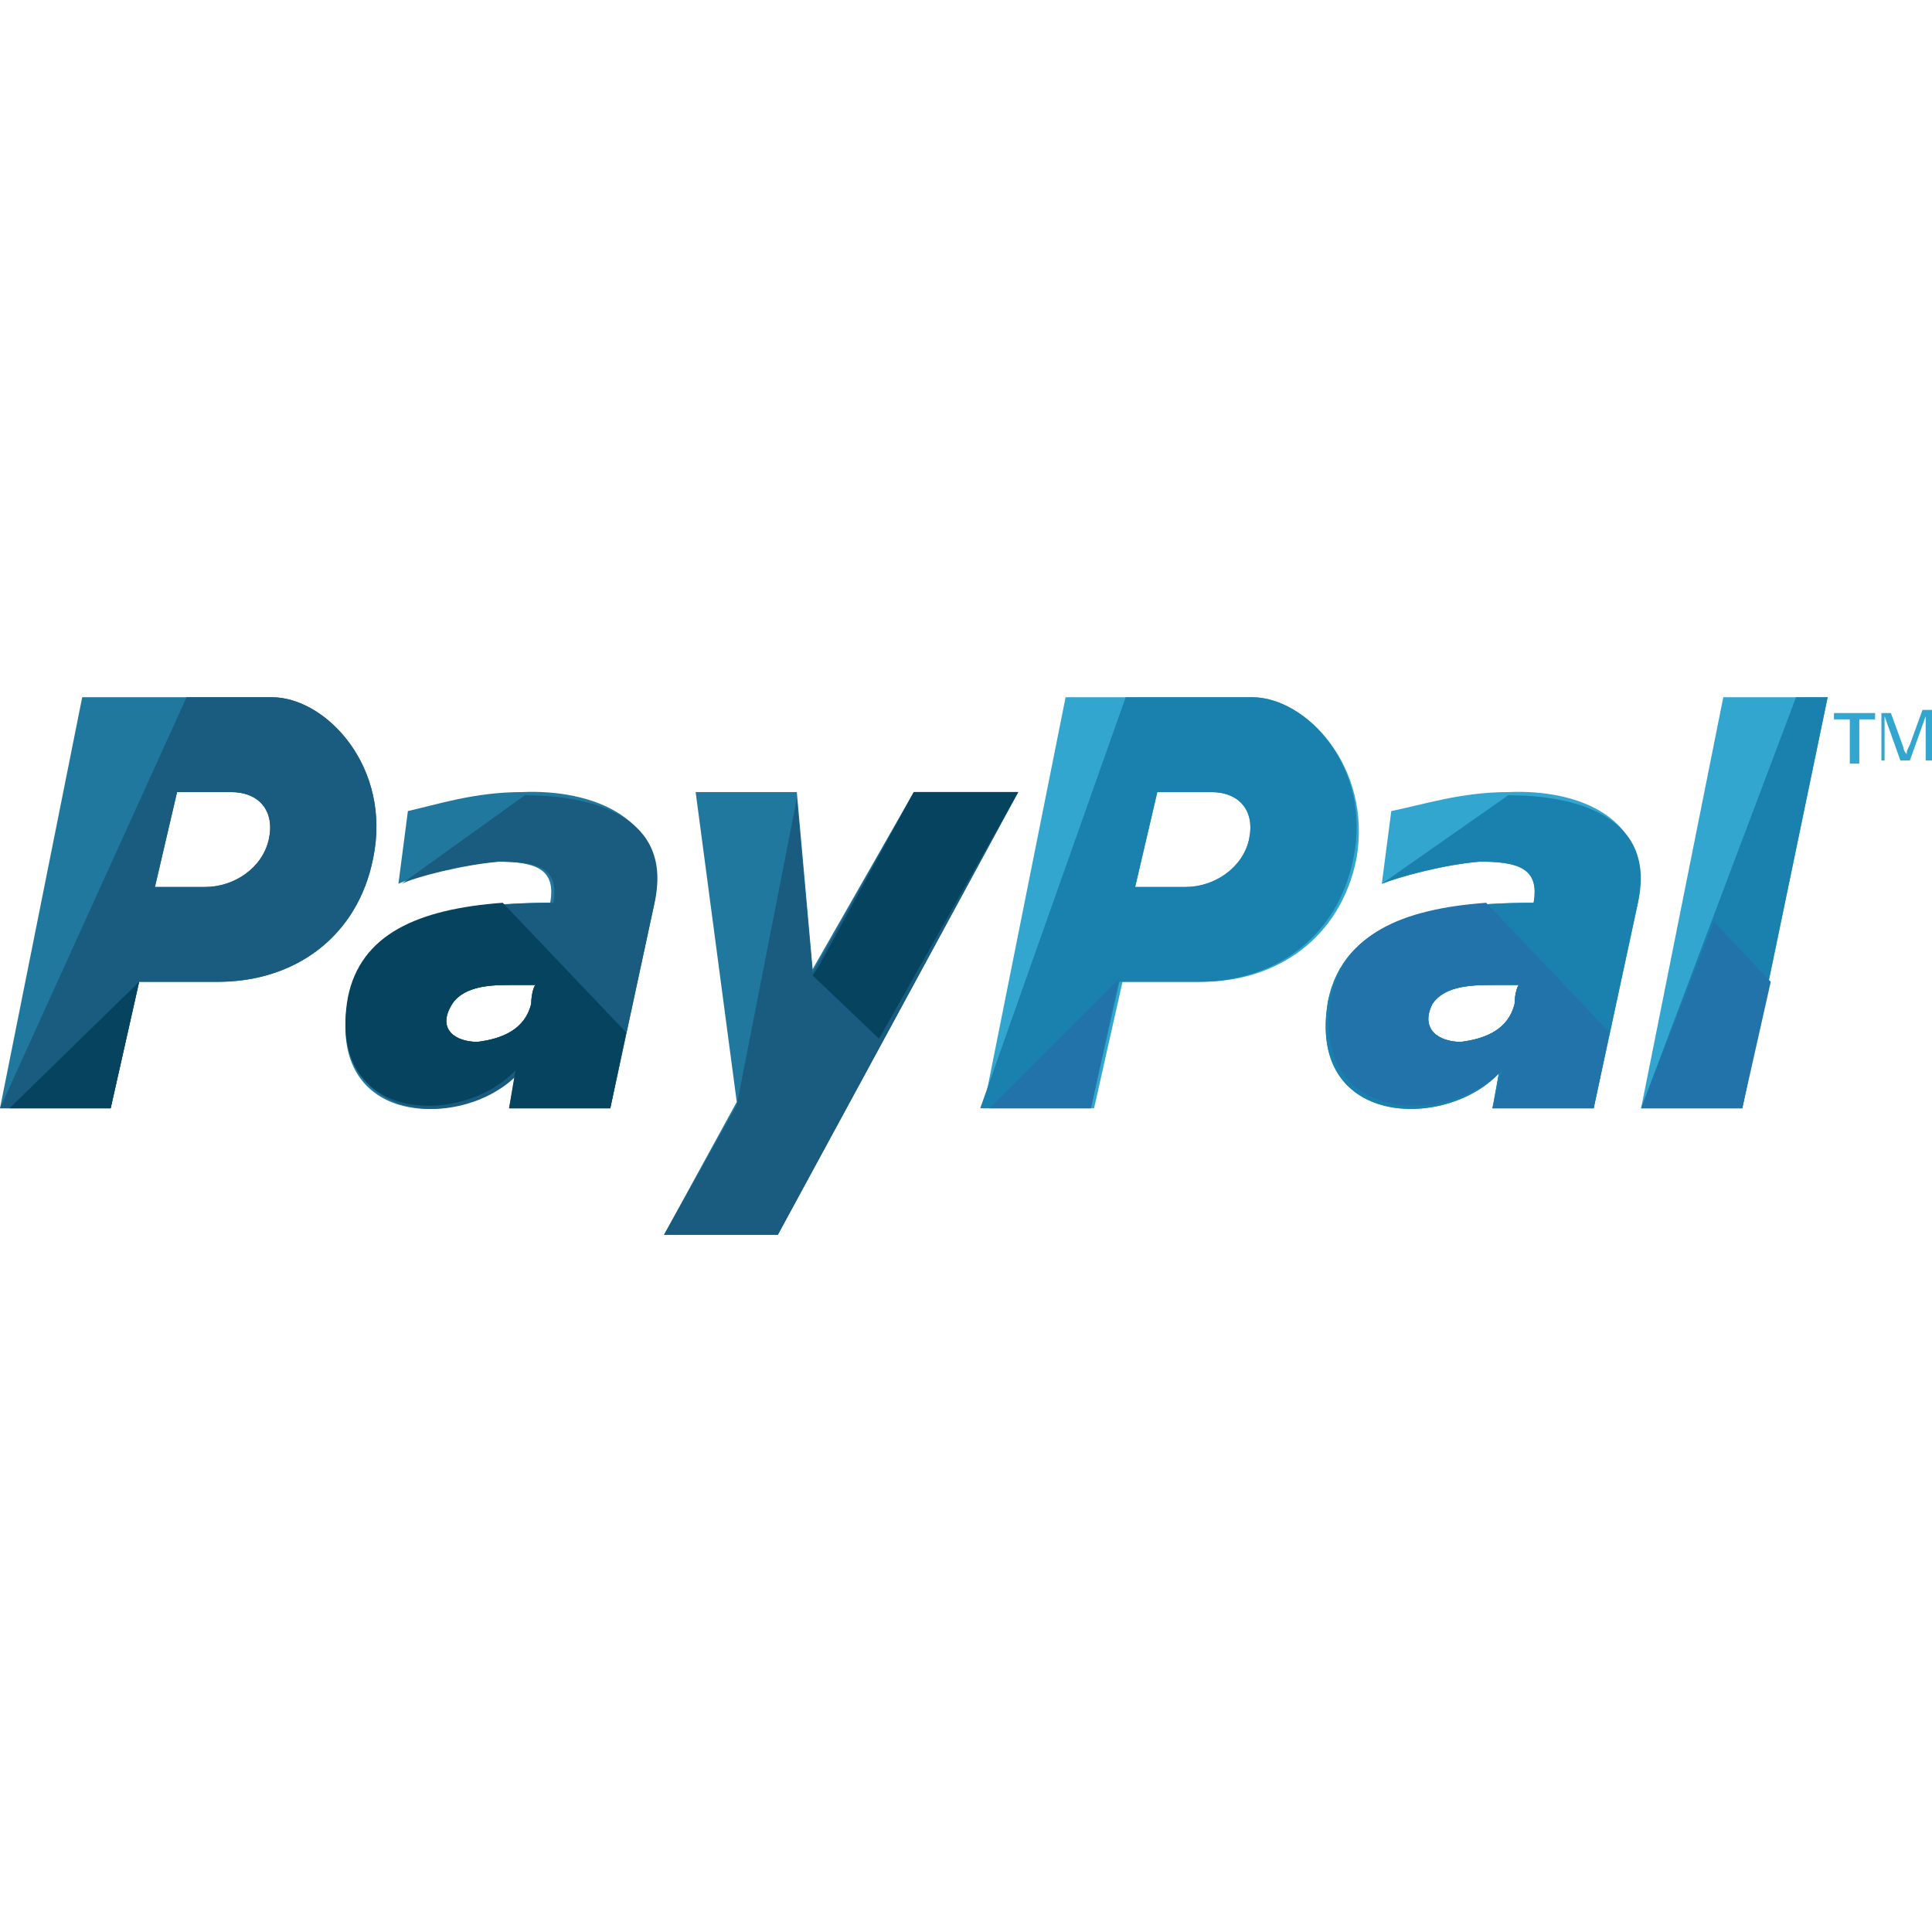
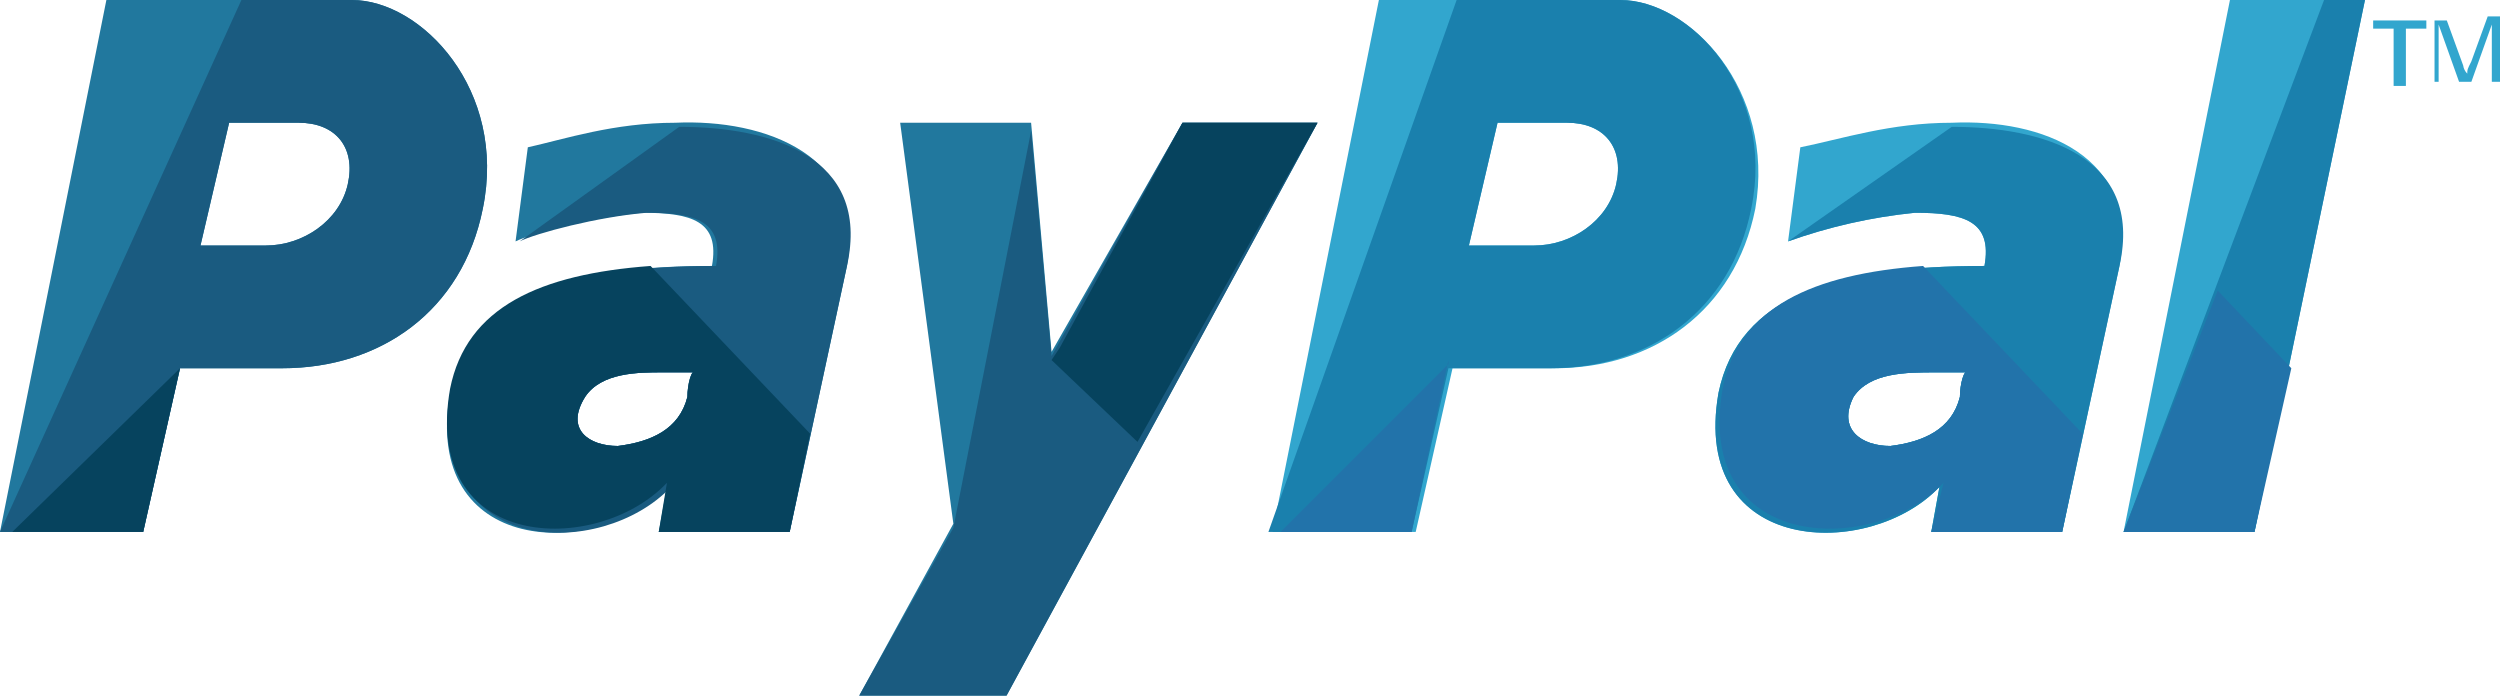
- <svg xmlns="http://www.w3.org/2000/svg" version="1.1" id="Capa_1" x="0px" y="0px" viewBox="0 0 488.8 488.8" style="enable-background:new 0 0 488.8 488.8;" xml:space="preserve">
-   <path style="fill:#32A6CE;" d="M381.6,200.4c-12,0-21.6,3.2-29.6,4.8l-2.4,18.4c4-1.6,15.2-4.8,24.8-5.6c9.6,0,15.2,1.6,13.6,10.4  c-28.8,0-48,5.6-52,24.8c-5.6,32,29.6,32.8,43.2,18.4l-1.6,8.8h25.6l11.2-52C418.4,206.8,399.2,199.6,381.6,200.4z M383.2,254  c-1.6,6.4-7.2,8.8-13.6,9.6c-5.6,0-10.4-3.2-7.2-9.6c3.2-4.8,10.4-4.8,16-4.8c1.6,0,4,0,6.4,0C384,248.4,383.2,251.6,383.2,254z" />
-   <path style="fill:#1A80AD;" d="M349.6,223.6c4-1.6,15.2-4.8,24.8-5.6c9.6,0,15.2,1.6,13.6,10.4c-28.8,0-48,5.6-52,24.8  c-5.6,32,29.6,32.8,43.2,18.4l-1.6,8.8h25.6l11.2-52c4.8-21.6-15.2-27.2-32.8-27.2 M383.2,254c-1.6,6.4-7.2,8.8-13.6,9.6  c-5.6,0-10.4-3.2-7.2-9.6c3.2-4.8,10.4-4.8,16-4.8c1.6,0,4,0,6.4,0C384,248.4,383.2,251.6,383.2,254z" />
-   <polygon style="fill:#32A6CE;" points="436,176.4 415.2,280.4 440.8,280.4 462.4,176.4 " />
-   <polygon style="fill:#1A80AD;" points="454.4,176.4 415.2,280.4 440.8,280.4 462.4,176.4 436,176.4 436,176.4 " />
-   <path style="fill:#32A6CE;" d="M316.8,176.4h-47.2l-20.8,104h28l7.2-32h20c19.2,0,35.2-11.2,39.2-31.2  C347.2,194,330.4,176.4,316.8,176.4z M316,212.4c-1.6,7.2-8.8,12-16,12h-12.8l5.6-24h13.6C313.6,200.4,317.6,205.2,316,212.4z" />
-   <path style="fill:#1A80AD;" d="M316.8,176.4h-32l-36.8,104h28l7.2-32h20c19.2,0,35.2-11.2,39.2-31.2  C347.2,194,330.4,176.4,316.8,176.4z M316,212.4c-1.6,7.2-8.8,12-16,12h-12.8l5.6-24h13.6C313.6,200.4,317.6,205.2,316,212.4z" />
-   <path style="fill:#21789E;" d="M132,200.4c-12,0-21.6,3.2-28.8,4.8l-2.4,18.4c3.2-1.6,15.2-4.8,24.8-5.6c9.6,0,15.2,1.6,13.6,10.4  c-28,0-47.2,5.6-51.2,24.8c-5.6,32,28.8,32.8,42.4,18.4l-1.6,8.8h25.6l11.2-52C169.6,206.8,149.6,199.6,132,200.4z M134.4,254  c-1.6,6.4-7.2,8.8-13.6,9.6c-5.6,0-10.4-3.2-6.4-9.6c3.2-4.8,10.4-4.8,15.2-4.8c2.4,0,4,0,6.4,0C135.2,248.4,134.4,251.6,134.4,254z  " />
-   <path style="fill:#1A5B80;" d="M101.6,223.6c3.2-1.6,15.2-4.8,24.8-5.6c9.6,0,15.2,1.6,13.6,10.4c-28,0-47.2,5.6-51.2,24.8  c-5.6,32,28.8,32.8,42.4,18.4l-2.4,8.8h25.6l11.2-52c4.8-21.6-15.2-27.2-32.8-27.2 M134.4,254c-1.6,6.4-7.2,8.8-13.6,9.6  c-5.6,0-10.4-3.2-6.4-9.6c3.2-4.8,10.4-4.8,15.2-4.8c2.4,0,4,0,6.4,0C135.2,248.4,134.4,251.6,134.4,254z" />
-   <polygon style="fill:#21789E;" points="176,200.4 201.6,200.4 205.6,245.2 231.2,200.4 257.6,200.4 196.8,312.4 168,312.4   186.4,278.8 " />
-   <polyline style="fill:#1A5B80;" points="201.6,202 205.6,246 231.2,200.4 257.6,200.4 196.8,312.4 168,312.4 186.4,279.6 " />
-   <path style="fill:#21789E;" d="M68.8,176.4h-48L0,280.4h28l7.2-32h20c19.2,0,35.2-11.2,39.2-31.2C99.2,194,82.4,176.4,68.8,176.4z   M68,212.4c-1.6,7.2-8.8,12-16,12H39.2l5.6-24h13.6C65.6,200.4,69.6,205.2,68,212.4z" />
-   <path style="fill:#1A5B80;" d="M68.8,176.4H47.2L0,280.4h28l7.2-32h20c19.2,0,35.2-11.2,39.2-31.2C99.2,194,82.4,176.4,68.8,176.4z   M68,212.4c-1.6,7.2-8.8,12-16,12H39.2l5.6-24h13.6C65.6,200.4,69.6,205.2,68,212.4z" />
-   <g>
-     <path style="fill:#06435E;" d="M127.2,228.4c-21.6,1.6-36,8-39.2,24c-5.6,32,28.8,32.8,42.4,18.4l-1.6,9.6h25.6l4-19.2L127.2,228.4   z M134.4,254c-1.6,6.4-7.2,8.8-13.6,9.6c-5.6,0-10.4-3.2-6.4-9.6c3.2-4.8,10.4-4.8,15.2-4.8c2.4,0,4,0,6.4,0   C135.2,248.4,134.4,251.6,134.4,254z" />
-     <polygon style="fill:#06435E;" points="207.2,244.4 205.6,246.8 222.4,262.8 257.6,200.4 231.2,200.4  " />
-     <polygon style="fill:#06435E;" points="28,280.4 35.2,248.4 2.4,280.4  " />
-   </g>
-   <g>
-     <polygon style="fill:#2273AA;" points="276,280.4 283.2,246.8 283.2,247.6 250.4,280.4  " />
-     <path style="fill:#2273AA;" d="M376,228.4c-21.6,1.6-36,8-39.2,24c-5.6,32,29.6,32.8,43.2,18.4l-2.4,9.6h25.6l4-19.2L376,228.4z    M383.2,254c-1.6,6.4-7.2,8.8-13.6,9.6c-5.6,0-10.4-3.2-7.2-9.6c3.2-4.8,10.4-4.8,16-4.8c1.6,0,4,0,6.4,0   C384,248.4,383.2,251.6,383.2,254z" />
-     <polygon style="fill:#2273AA;" points="433.6,233.2 415.2,280.4 440.8,280.4 448,248.4  " />
-   </g>
-   <g>
-     <path style="fill:#32A6CE;" d="M468,193.2V182h-4v-1.6h10.4v1.6h-4v11.2H468z" />
-     <path style="fill:#32A6CE;" d="M476,193.2v-12.8h2.4l3.2,8.8c0,0.8,0.8,1.6,0.8,1.6c0-0.8,0-0.8,0.8-2.4l3.2-8.8h2.4v12.8h-1.6   v-11.2l-4,11.2h-2.4l-4-11.2v11.2H476V193.2z" />
-   </g>
-   <g>
- </g>
-   <g>
- </g>
-   <g>
- </g>
-   <g>
- </g>
-   <g>
- </g>
-   <g>
- </g>
-   <g>
- </g>
-   <g>
- </g>
-   <g>
- </g>
-   <g>
- </g>
-   <g>
- </g>
-   <g>
- </g>
-   <g>
- </g>
-   <g>
- </g>
-   <g>
- </g>
+ <svg xmlns="http://www.w3.org/2000/svg" viewBox="0 0 488.8 136">
+   <defs>
+     <style>.a{fill:#32a6ce;}.b{fill:#1a80ad;}.c{fill:#21789e;}.d{fill:#1a5b80;}.e{fill:#06435e;}.f{fill:#2273aa;}</style>
+   </defs>
+   <path class="a" d="M381.6,24c-12,0-21.6,3.2-29.6,4.8l-2.4,18.4a104.79,104.79,0,0,1,24.8-5.6c9.6,0,15.2,1.6,13.6,10.4-28.8,0-48,5.6-52,24.8-5.6,32,29.6,32.8,43.2,18.4l-1.6,8.8h25.6l11.2-52C418.4,30.4,399.2,23.2,381.6,24Zm1.6,53.6c-1.6,6.4-7.2,8.8-13.6,9.6-5.6,0-10.4-3.2-7.2-9.6,3.2-4.8,10.4-4.8,16-4.8h6.4C384,72,383.2,75.2,383.2,77.6Z" />
+   <path class="b" d="M349.6,47.2a104.79,104.79,0,0,1,24.8-5.6c9.6,0,15.2,1.6,13.6,10.4-28.8,0-48,5.6-52,24.8-5.6,32,29.6,32.8,43.2,18.4l-1.6,8.8h25.6l11.2-52c4.8-21.6-15.2-27.2-32.8-27.2m1.6,52.8c-1.6,6.4-7.2,8.8-13.6,9.6-5.6,0-10.4-3.2-7.2-9.6,3.2-4.8,10.4-4.8,16-4.8h6.4C384,72,383.2,75.2,383.2,77.6Z" />
+   <polygon class="a" points="436 0 415.2 104 440.8 104 462.4 0 436 0" />
+   <polygon class="b" points="454.4 0 415.2 104 440.8 104 462.4 0 436 0 436 0 454.4 0" />
+   <path class="a" d="M316.8,0H269.6L248.8,104h28L284,72h20c19.2,0,35.2-11.2,39.2-31.2C347.2,17.6,330.4,0,316.8,0ZM316,36c-1.6,7.2-8.8,12-16,12H287.2l5.6-24h13.6C313.6,24,317.6,28.8,316,36Z" />
+   <path class="b" d="M316.8,0h-32L248,104h28l7.2-32h20c19.2,0,35.2-11.2,39.2-31.2C347.2,17.6,330.4,0,316.8,0ZM316,36c-1.6,7.2-8.8,12-16,12H287.2l5.6-24h13.6C313.6,24,317.6,28.8,316,36Z" />
+   <path class="c" d="M132,24c-12,0-21.6,3.2-28.8,4.8l-2.4,18.4c3.2-1.6,15.2-4.8,24.8-5.6,9.6,0,15.2,1.6,13.6,10.4C111.2,52,92,57.6,88,76.8c-5.6,32,28.8,32.8,42.4,18.4l-1.6,8.8h25.6l11.2-52C169.6,30.4,149.6,23.2,132,24Zm2.4,53.6c-1.6,6.4-7.2,8.8-13.6,9.6-5.6,0-10.4-3.2-6.4-9.6,3.2-4.8,10.4-4.8,15.2-4.8H136C135.2,72,134.4,75.2,134.4,77.6Z" />
+   <path class="d" d="M101.6,47.2c3.2-1.6,15.2-4.8,24.8-5.6,9.6,0,15.2,1.6,13.6,10.4-28,0-47.2,5.6-51.2,24.8-5.6,32,28.8,32.8,42.4,18.4l-2.4,8.8h25.6l11.2-52c4.8-21.6-15.2-27.2-32.8-27.2m1.6,52.8c-1.6,6.4-7.2,8.8-13.6,9.6-5.6,0-10.4-3.2-6.4-9.6,3.2-4.8,10.4-4.8,15.2-4.8H136C135.2,72,134.4,75.2,134.4,77.6Z" />
+   <polygon class="c" points="176 24 201.6 24 205.6 68.8 231.2 24 257.6 24 196.8 136 168 136 186.4 102.4 176 24" />
+   <polyline class="d" points="201.6 25.6 205.6 69.6 231.2 24 257.6 24 196.8 136 168 136 186.4 103.2" />
+   <path class="c" d="M68.8,0h-48L0,104H28l7.2-32h20c19.2,0,35.2-11.2,39.2-31.2C99.2,17.6,82.4,0,68.8,0ZM68,36c-1.6,7.2-8.8,12-16,12H39.2l5.6-24H58.4C65.6,24,69.6,28.8,68,36Z" />
+   <path class="d" d="M68.8,0H47.2L0,104H28l7.2-32h20c19.2,0,35.2-11.2,39.2-31.2C99.2,17.6,82.4,0,68.8,0ZM68,36c-1.6,7.2-8.8,12-16,12H39.2l5.6-24H58.4C65.6,24,69.6,28.8,68,36Z" />
+   <path class="e" d="M127.2,52c-21.6,1.6-36,8-39.2,24-5.6,32,28.8,32.8,42.4,18.4l-1.6,9.6h25.6l4-19.2Zm7.2,25.6c-1.6,6.4-7.2,8.8-13.6,9.6-5.6,0-10.4-3.2-6.4-9.6,3.2-4.8,10.4-4.8,15.2-4.8H136C135.2,72,134.4,75.2,134.4,77.6Z" />
+   <polygon class="e" points="207.2 68 205.6 70.4 222.4 86.4 257.6 24 231.2 24 207.2 68" />
+   <polygon class="e" points="28 104 35.2 72 2.4 104 28 104" />
+   <polygon class="f" points="276 104 283.2 70.4 283.2 71.2 250.4 104 276 104" />
+   <path class="f" d="M376,52c-21.6,1.6-36,8-39.2,24-5.6,32,29.6,32.8,43.2,18.4l-2.4,9.6h25.6l4-19.2Zm7.2,25.6c-1.6,6.4-7.2,8.8-13.6,9.6-5.6,0-10.4-3.2-7.2-9.6,3.2-4.8,10.4-4.8,16-4.8h6.4C384,72,383.2,75.2,383.2,77.6Z" />
+   <polygon class="f" points="433.6 56.8 415.2 104 440.8 104 448 72 433.6 56.8" />
+   <path class="a" d="M468,16.8V5.6h-4V4h10.4V5.6h-4V16.8Z" />
+   <path class="a" d="M476,16.8V4h2.4l3.2,8.8a2.79,2.79,0,0,0,.8,1.6c0-.8,0-.8.8-2.4l3.2-8.8h2.4V16h-1.6V4.8l-4,11.2h-2.4l-4-11.2V16H476Z" />
</svg>
